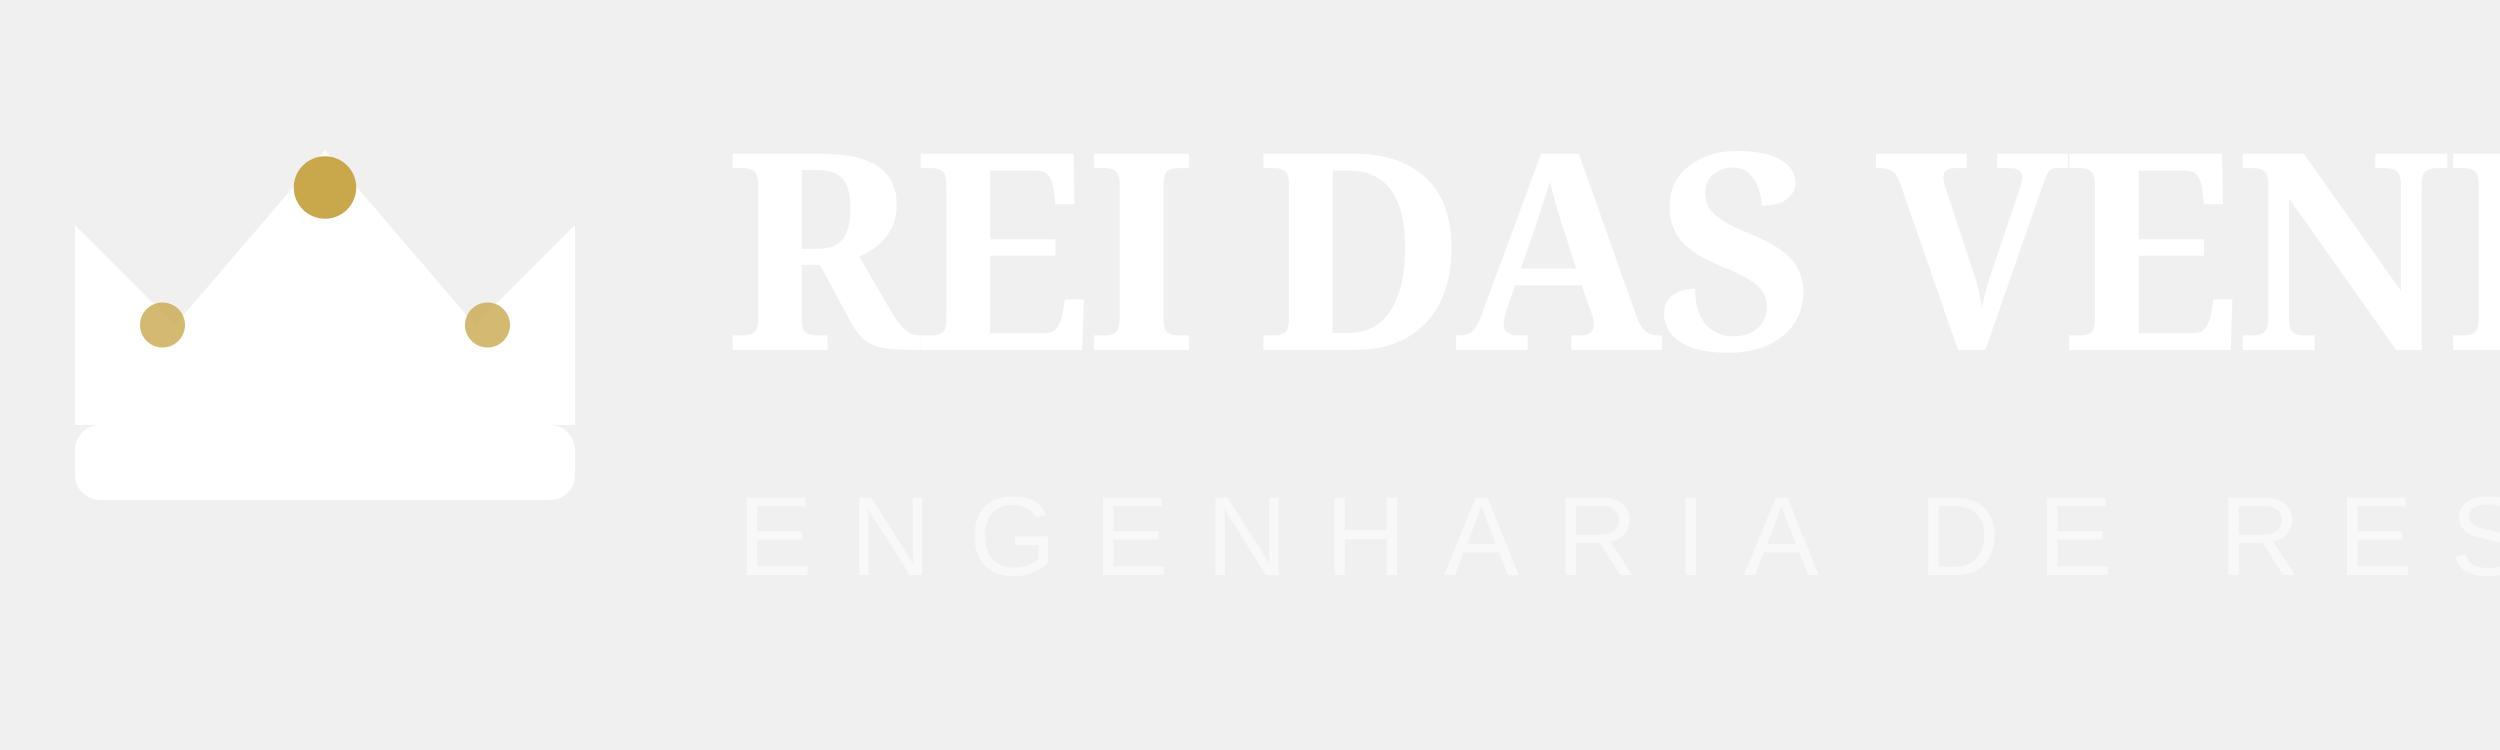
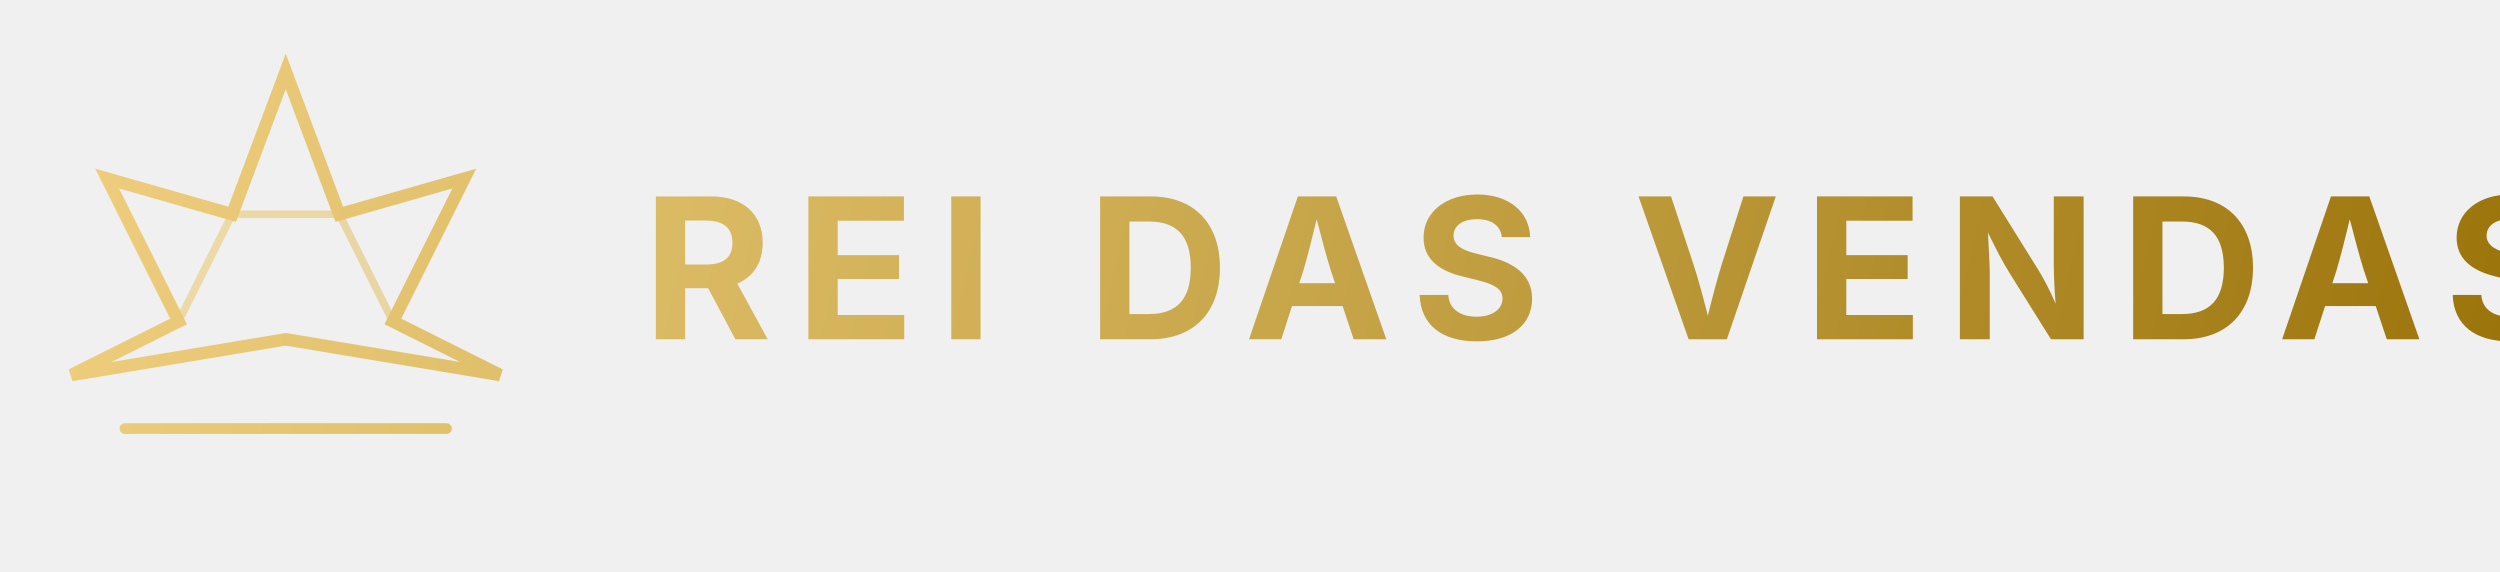
- <svg xmlns="http://www.w3.org/2000/svg" viewBox="0 0 200 60">
+ <svg xmlns="http://www.w3.org/2000/svg" viewBox="0 0 280 64" fill="none" role="img" aria-label="Rei das Vendas">
  <defs>
-     <style>
-       .logo-icon { fill: white; }
-       .logo-text { fill: white; font-family: 'Georgia', serif; }
-       .logo-sub { fill: rgba(255,255,255,0.5); font-family: 'Arial', sans-serif; }
-     </style>
+     <linearGradient id="gold" x1="0" y1="0" x2="280" y2="64" gradientUnits="userSpaceOnUse">
+       <stop offset="0%" stop-color="#F0D080" />
+       <stop offset="50%" stop-color="#C9A84C" />
+       <stop offset="100%" stop-color="#9A7209" />
+     </linearGradient>
  </defs>
  <g transform="translate(4,4)">
-     <rect x="2" y="30" width="40" height="6" rx="2" class="logo-icon" />
-     <polygon points="2,30 2,14 10,22 22,8 34,22 42,14 42,30" class="logo-icon" />
-     <circle cx="22" cy="11" r="2.5" fill="#C9A84C" />
-     <circle cx="9" cy="22" r="1.8" fill="#C9A84C" opacity="0.8" />
-     <circle cx="35" cy="22" r="1.8" fill="#C9A84C" opacity="0.8" />
+     <path d="M28 4 L34 20 L48 16 L40 32 L52 38 L28 34 L4 38 L16 32 L8 16 L22 20 Z" stroke="url(#gold)" stroke-width="1.4" fill="none" />
+     <path d="M28 4 L22 20 L16 32 M28 4 L34 20 L40 32 M22 20 L34 20" stroke="url(#gold)" stroke-width="0.85" opacity="0.6" fill="none" />
+     <path d="M10 44 H46" stroke="url(#gold)" stroke-width="1.2" stroke-linecap="round" />
  </g>
-   <text x="58" y="28" class="logo-text" font-size="22" font-weight="700" letter-spacing="-0.5">REI DAS VENDAS</text>
-   <text x="59" y="46" class="logo-sub" font-size="9" letter-spacing="3">ENGENHARIA DE RESULTADOS</text>
+   <text x="72" y="38" fill="url(#gold)" font-family="Inter, system-ui, sans-serif" font-size="22" font-weight="700" letter-spacing="0.12em">REI DAS VENDAS</text>
</svg>
